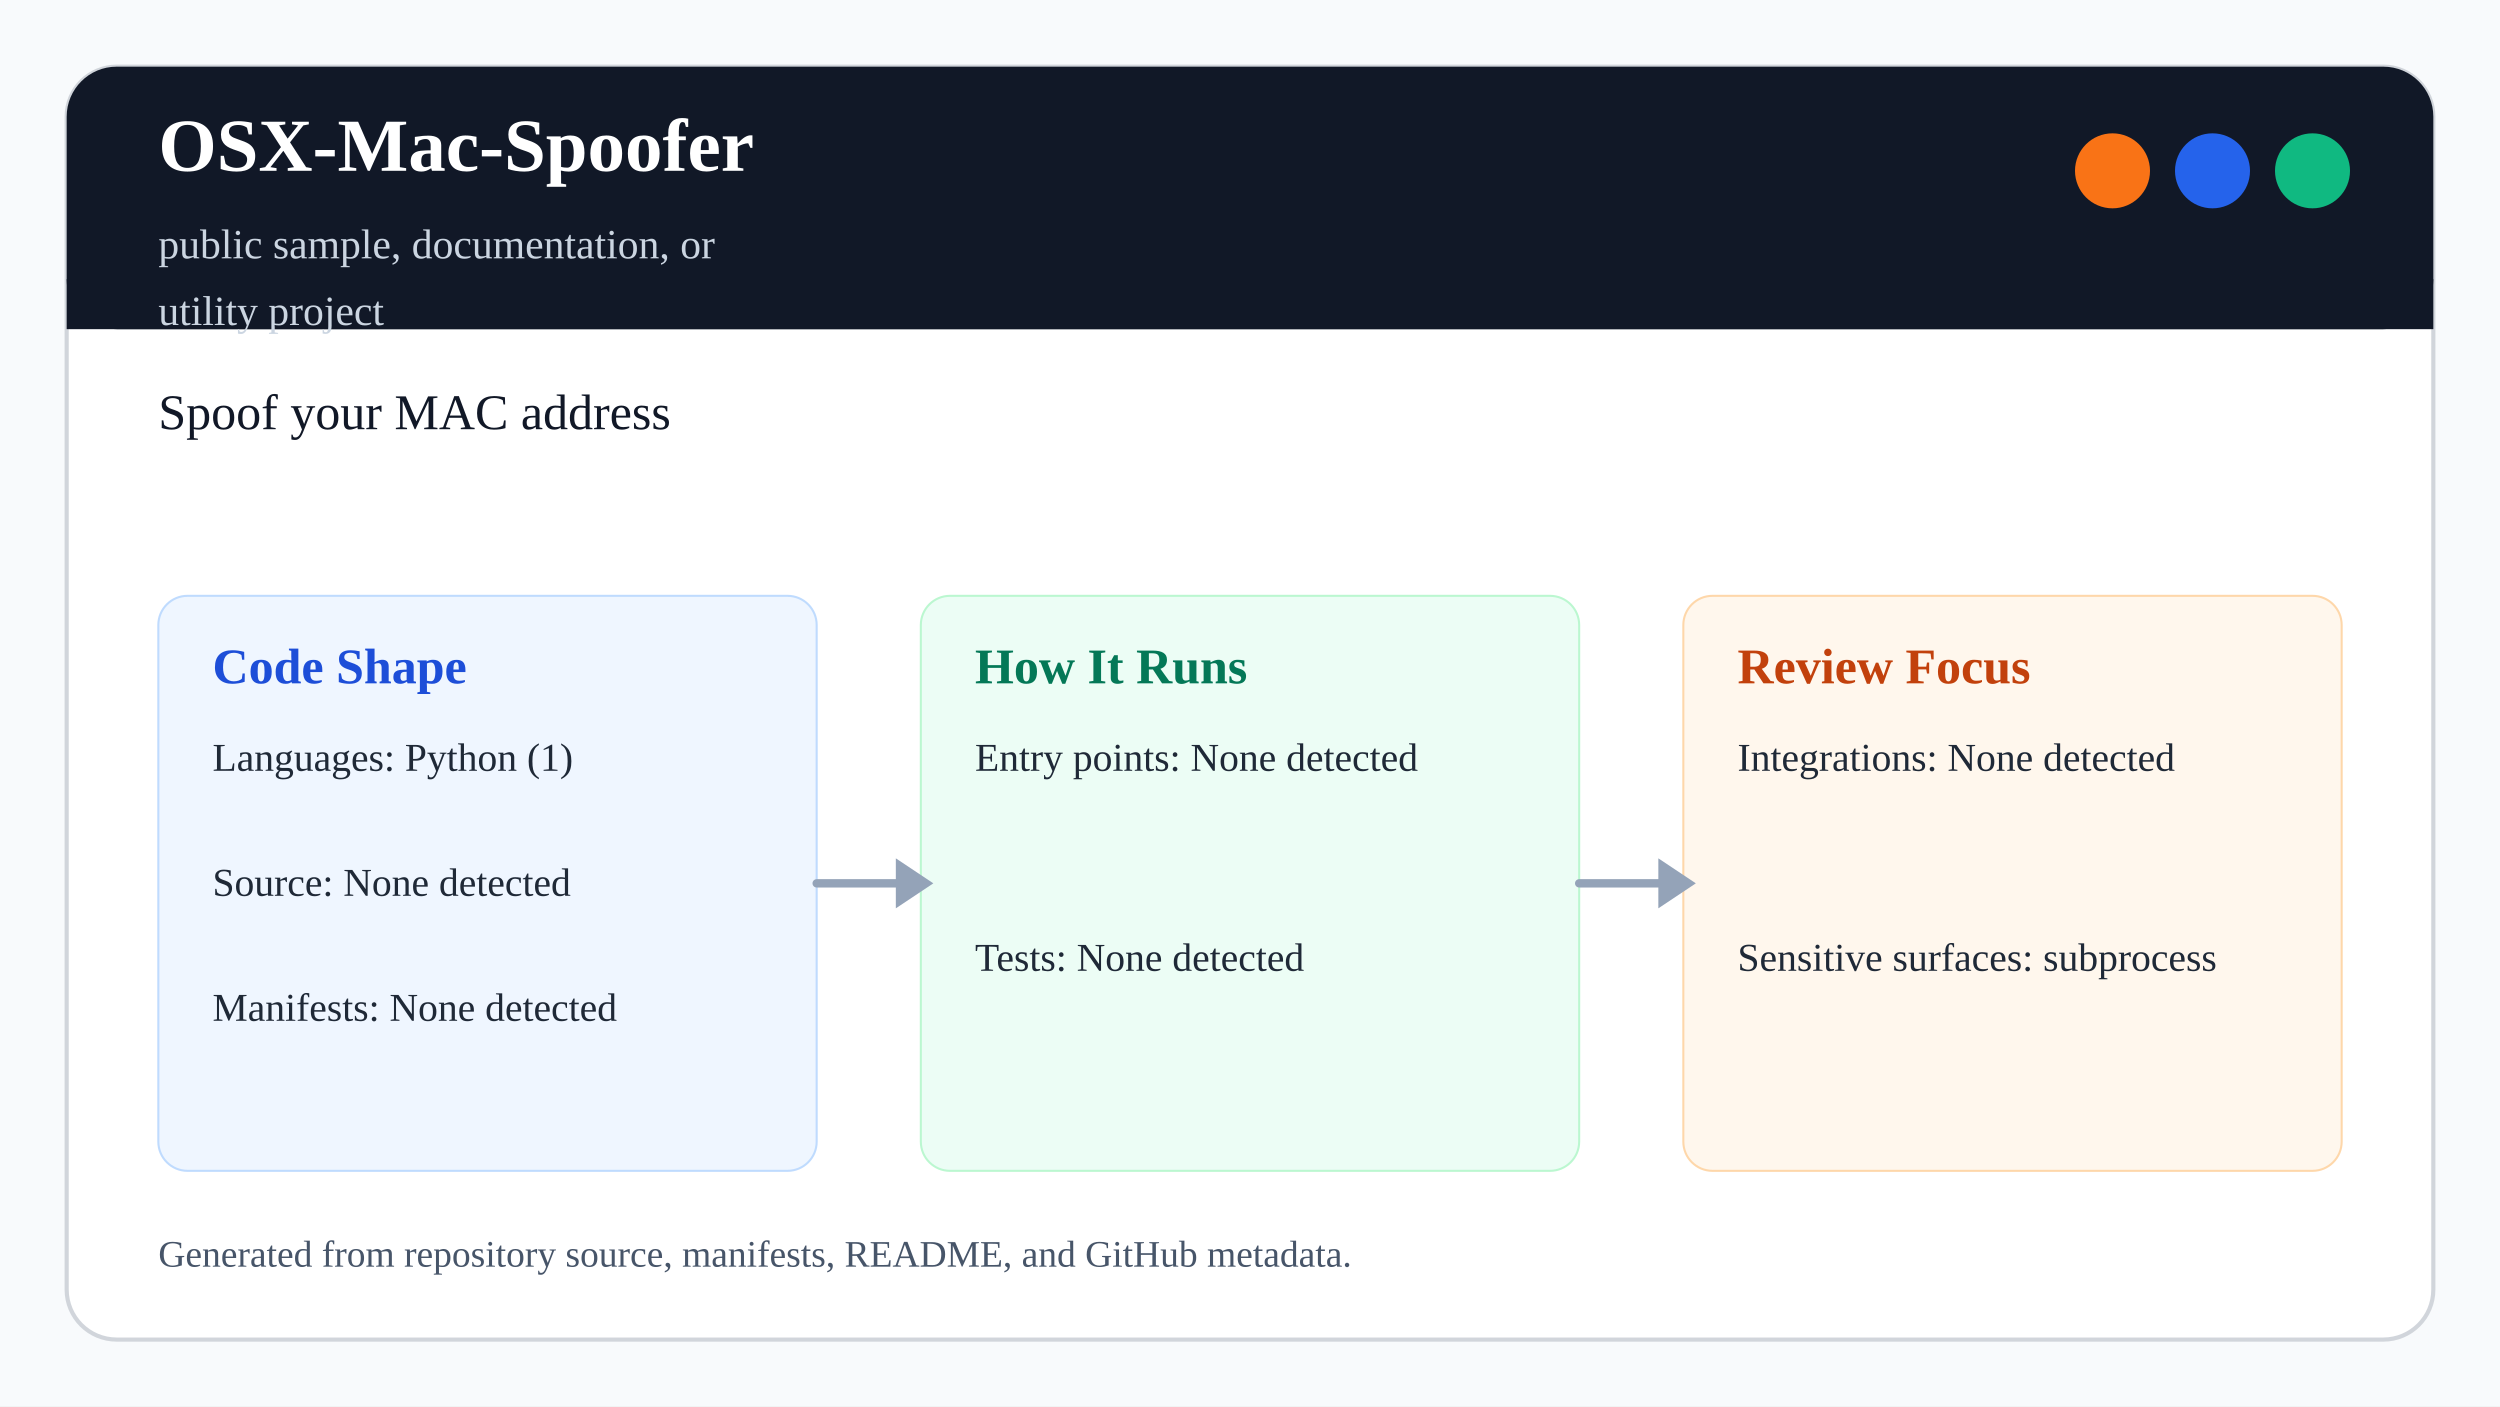
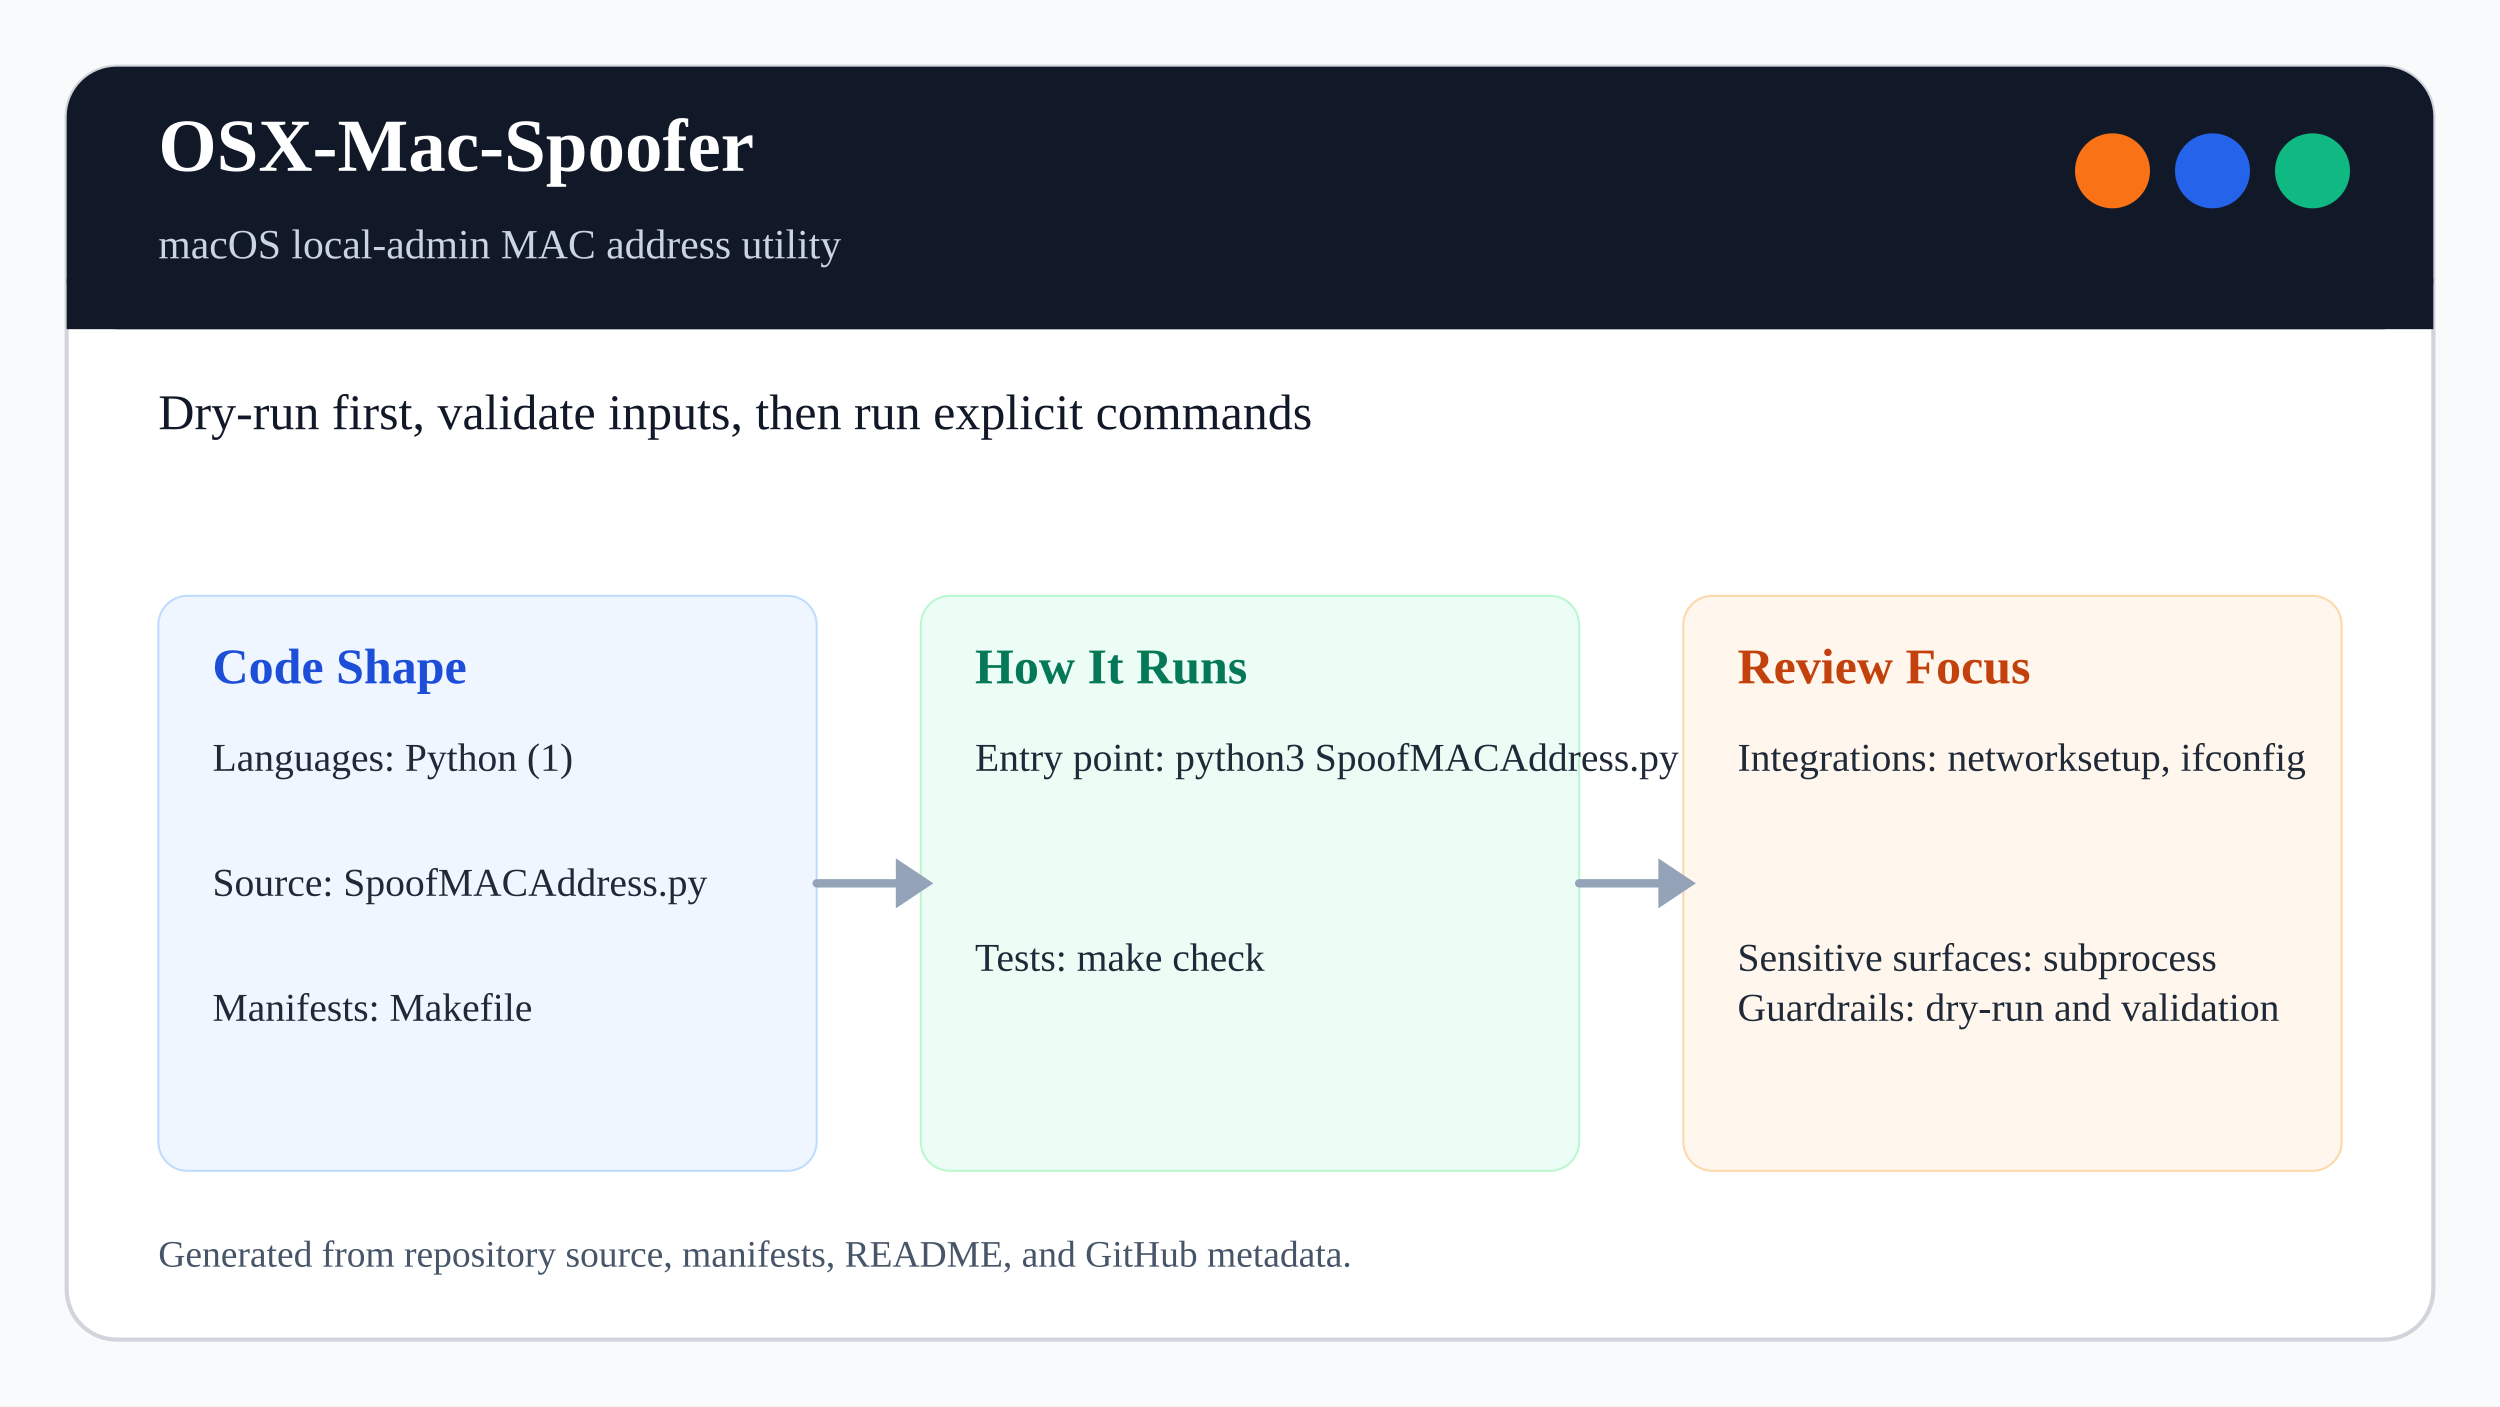
<svg xmlns="http://www.w3.org/2000/svg" width="1200" height="675" viewBox="0 0 1200 675" role="img" aria-labelledby="title desc">
  <rect width="1200" height="675" fill="#f8fafc" />
  <rect x="32" y="32" width="1136" height="611" rx="24" fill="#ffffff" stroke="#d1d5db" stroke-width="2" />
  <rect x="32" y="32" width="1136" height="126" rx="24" fill="#111827" />
  <path d="M32 134h1136v24H32z" fill="#111827" />
  <circle cx="1062" cy="82" r="18" fill="#2563eb" />
  <circle cx="1110" cy="82" r="18" fill="#10b981" />
  <circle cx="1014" cy="82" r="18" fill="#f97316" />
  <text x="76" y="82" font-size="36" fill="#ffffff" font-weight="700">OSX-Mac-Spoofer</text>
-   <text x="76" y="124" font-size="20" fill="#cbd5e1">public sample, documentation, or</text>
-   <text x="76" y="156" font-size="20" fill="#cbd5e1">utility project</text>
-   <text x="76" y="206" font-size="24" fill="#111827">Spoof your MAC address</text>
+   <text x="76" y="124" font-size="20" fill="#cbd5e1">macOS local-admin MAC address utility</text>
+   <text x="76" y="206" font-size="24" fill="#111827">Dry-run first, validate inputs, then run explicit commands</text>
  <rect x="76" y="286" width="316" height="276" rx="14" fill="#eff6ff" stroke="#bfdbfe" />
  <text x="102" y="328" font-size="24" font-weight="700" fill="#1d4ed8">Code Shape</text>
  <text x="102" y="370" font-size="19" fill="#1f2937">Languages: Python (1)</text>
-   <text x="102" y="430" font-size="19" fill="#1f2937">Source: None detected</text>
-   <text x="102" y="490" font-size="19" fill="#1f2937">Manifests: None detected</text>
+   <text x="102" y="430" font-size="19" fill="#1f2937">Source: SpoofMACAddress.py</text>
+   <text x="102" y="490" font-size="19" fill="#1f2937">Manifests: Makefile</text>
  <rect x="442" y="286" width="316" height="276" rx="14" fill="#ecfdf5" stroke="#bbf7d0" />
  <text x="468" y="328" font-size="24" font-weight="700" fill="#047857">How It Runs</text>
-   <text x="468" y="370" font-size="19" fill="#1f2937">Entry points: None detected</text>
-   <text x="468" y="466" font-size="19" fill="#1f2937">Tests: None detected</text>
+   <text x="468" y="370" font-size="19" fill="#1f2937">Entry point: python3 SpoofMACAddress.py</text>
+   <text x="468" y="466" font-size="19" fill="#1f2937">Tests: make check</text>
  <rect x="808" y="286" width="316" height="276" rx="14" fill="#fff7ed" stroke="#fed7aa" />
  <text x="834" y="328" font-size="24" font-weight="700" fill="#c2410c">Review Focus</text>
-   <text x="834" y="370" font-size="19" fill="#1f2937">Integrations: None detected</text>
+   <text x="834" y="370" font-size="19" fill="#1f2937">Integrations: networksetup, ifconfig</text>
  <text x="834" y="466" font-size="19" fill="#1f2937">Sensitive surfaces: subprocess</text>
+   <text x="834" y="490" font-size="19" fill="#1f2937">Guardrails: dry-run and validation</text>
  <path d="M392 424h50" stroke="#94a3b8" stroke-width="4" stroke-linecap="round" />
  <path d="M430 412l18 12-18 12z" fill="#94a3b8" />
  <path d="M758 424h50" stroke="#94a3b8" stroke-width="4" stroke-linecap="round" />
  <path d="M796 412l18 12-18 12z" fill="#94a3b8" />
  <text x="76" y="608" font-size="18" fill="#475569">Generated from repository source, manifests, README, and GitHub metadata.</text>
</svg>
